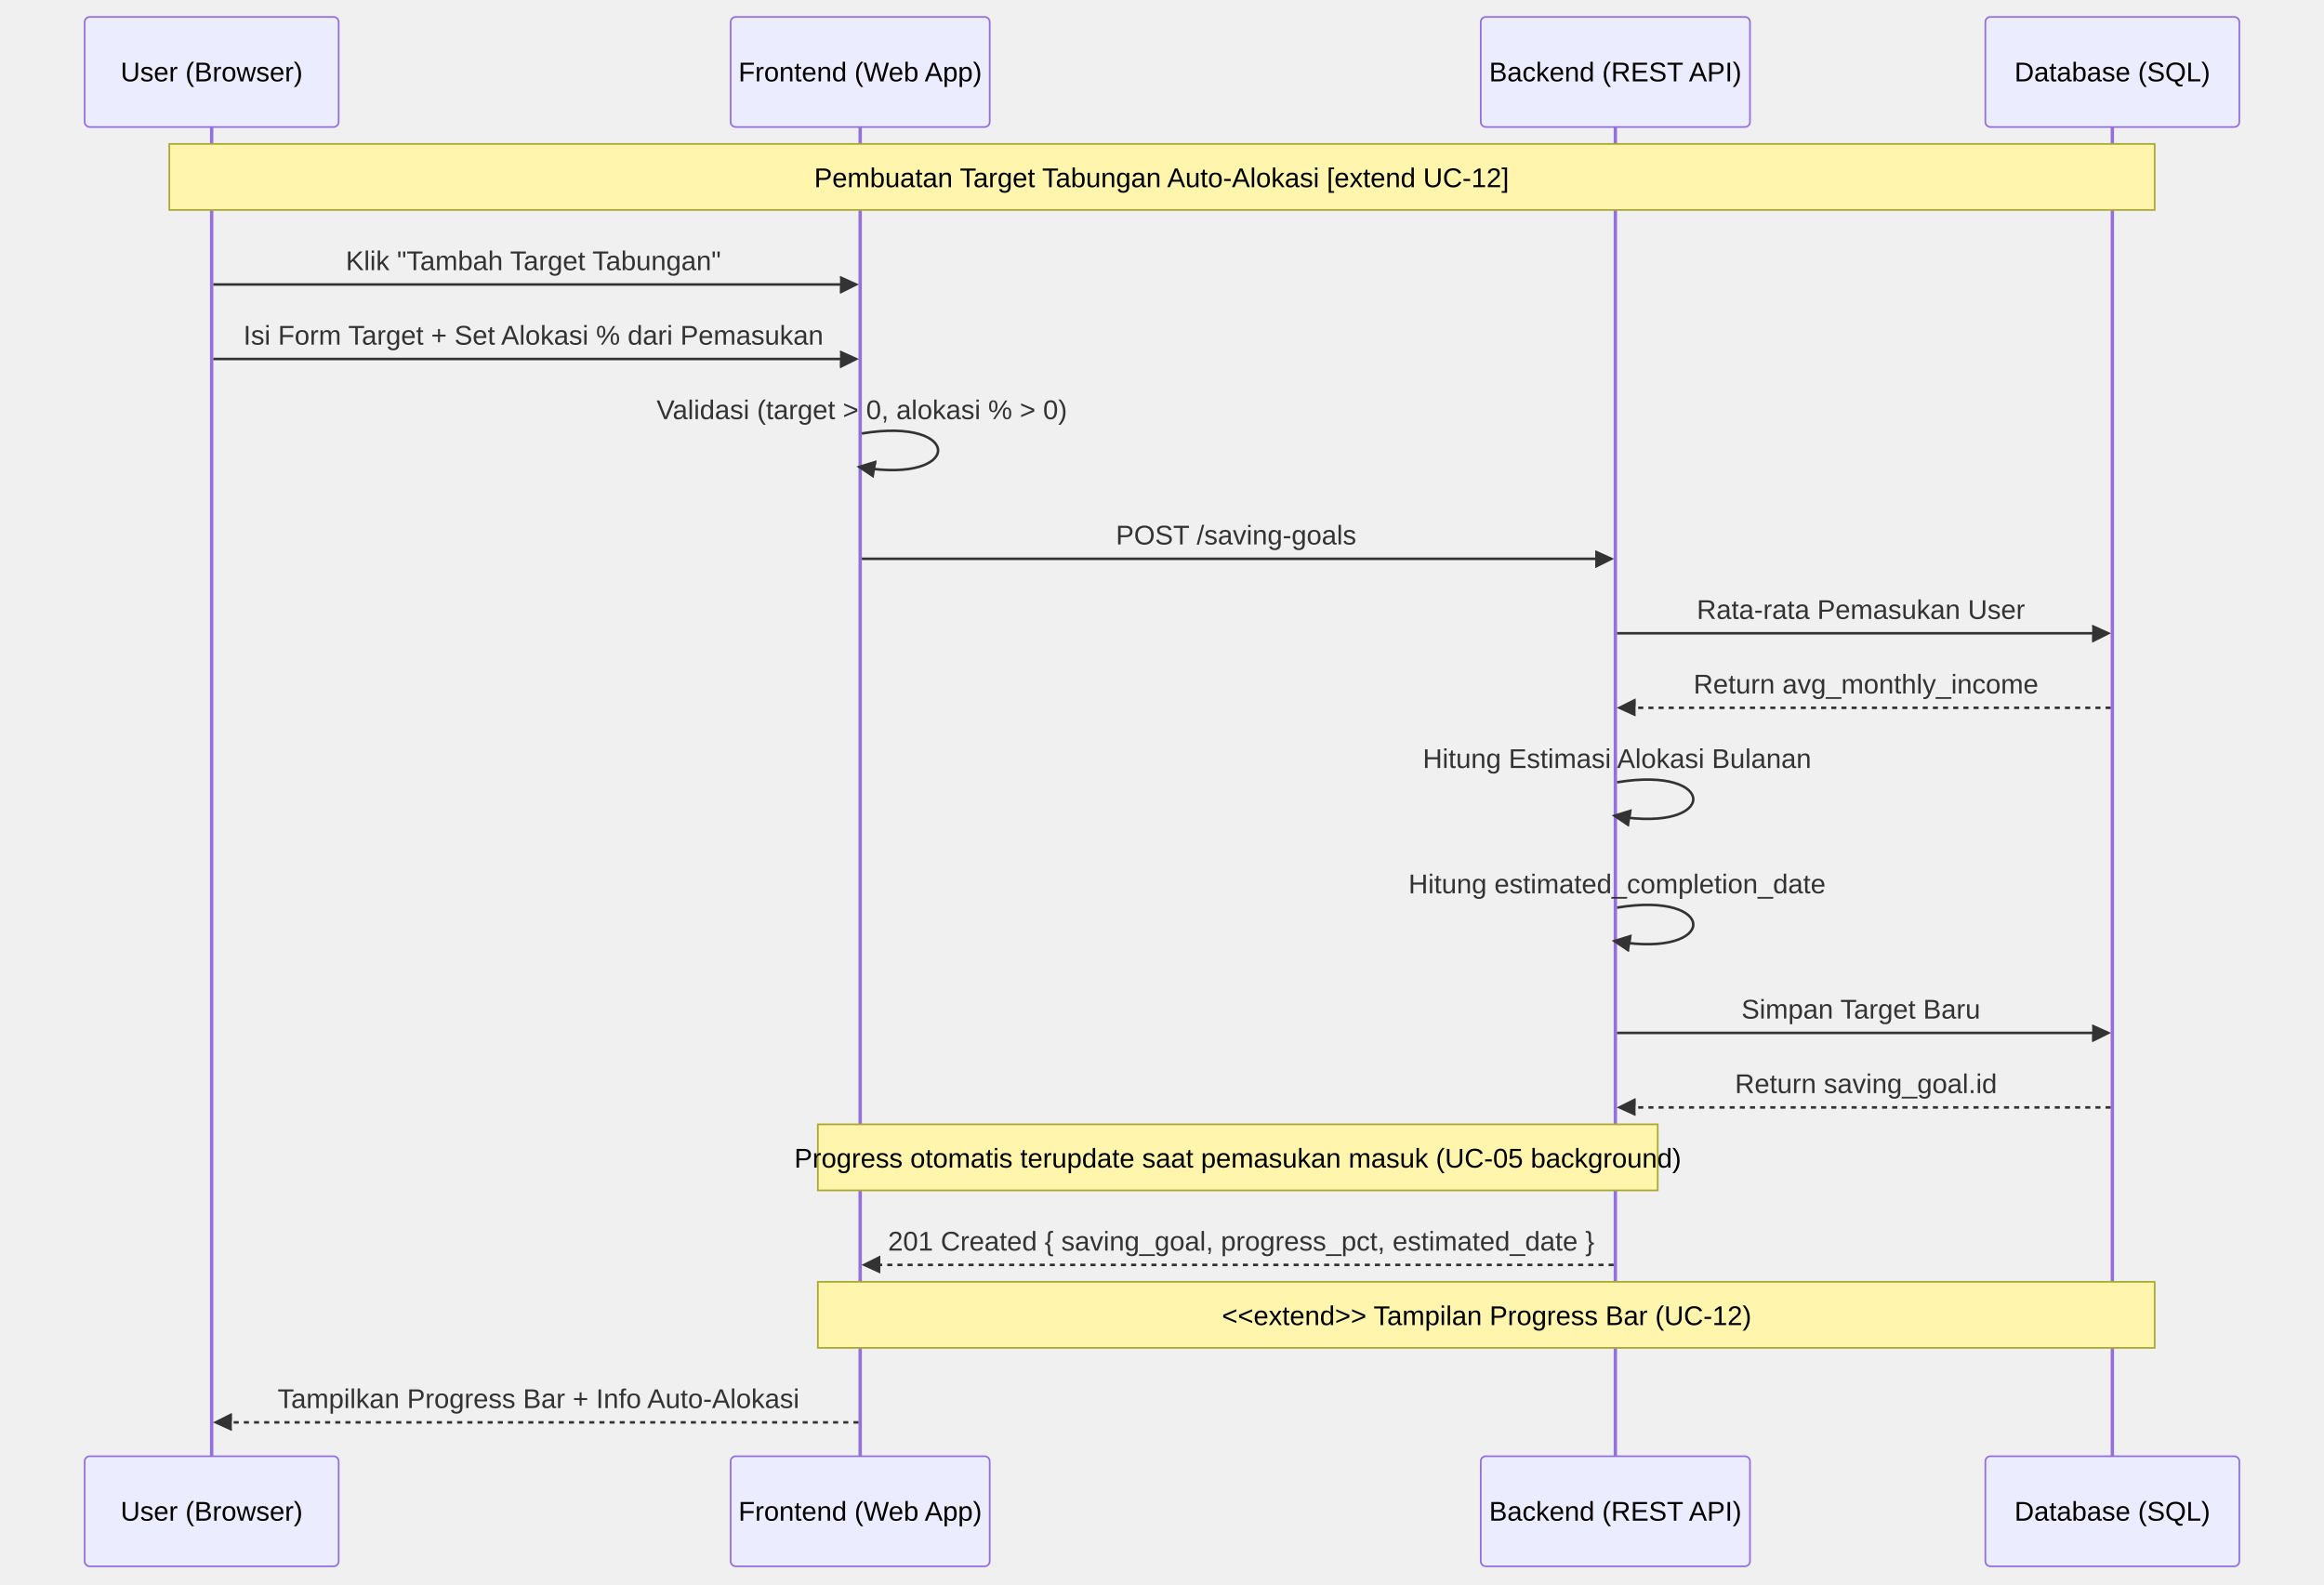
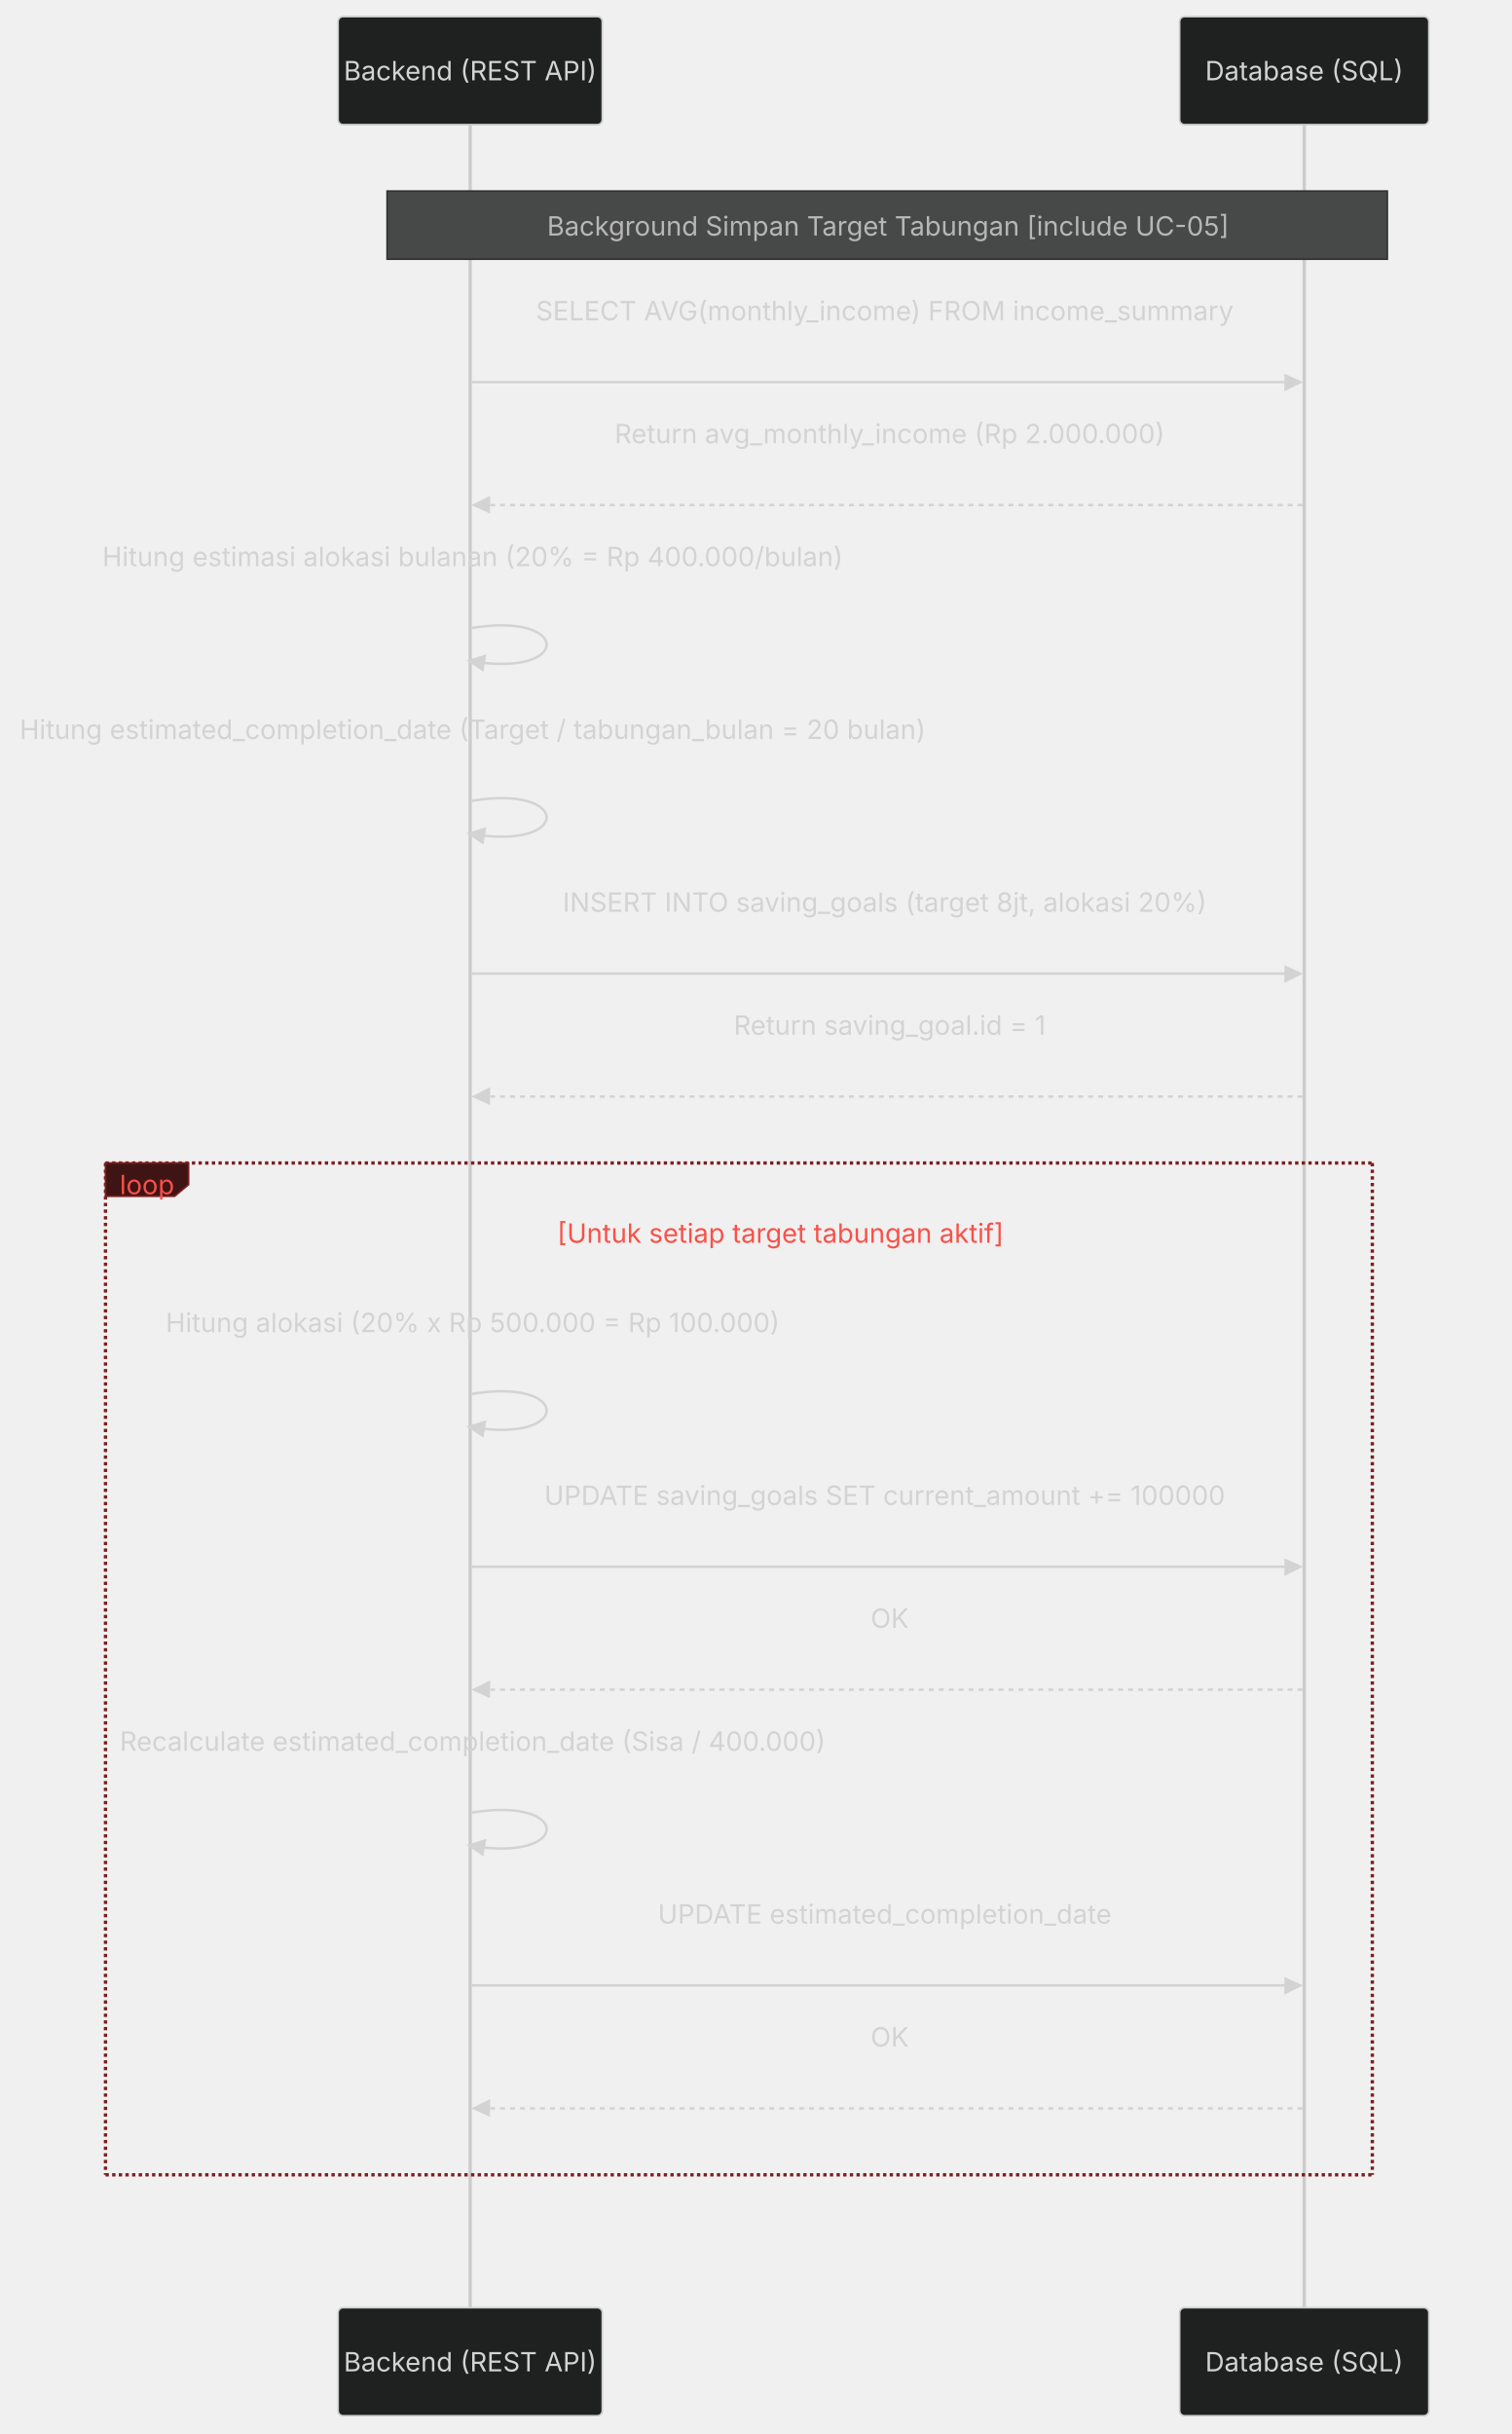
- <svg xmlns="http://www.w3.org/2000/svg" id="my-svg" width="100%" style="max-width: 1372.5px; background-color: transparent;" viewBox="-50 -10 1372.5 936" role="graphics-document document" aria-roledescription="sequence">
+ <svg xmlns="http://www.w3.org/2000/svg" id="my-svg" width="910" height="1465" viewBox="-203.5 -10 910 1465" role="graphics-document document" aria-roledescription="sequence" style="background-color: transparent;">
  <g>
-     <rect x="1122.5" y="850" fill="#eaeaea" stroke="#666" width="150" height="65" name="DB" rx="3" ry="3" class="actor actor-bottom" />
-     <text x="1197.5" y="882.5" dominant-baseline="central" alignment-baseline="central" class="actor actor-box" style="text-anchor: middle; font-size: 16px; font-weight: 400;">
-       <tspan x="1197.5" dy="0">Database (SQL)</tspan>
+     <rect x="506.5" y="1379" fill="#eaeaea" stroke="#666" width="150" height="65" name="DB" rx="3" ry="3" class="actor actor-bottom" />
+     <text x="581.5" y="1411.5" dominant-baseline="central" alignment-baseline="central" class="actor actor-box" style="text-anchor: middle; font-size: 16px; font-weight: 400;">
+       <tspan x="581.5" dy="0">Database (SQL)</tspan>
    </text>
  </g>
  <g>
-     <rect x="824.5" y="850" fill="#eaeaea" stroke="#666" width="159" height="65" name="Server" rx="3" ry="3" class="actor actor-bottom" />
-     <text x="904" y="882.5" dominant-baseline="central" alignment-baseline="central" class="actor actor-box" style="text-anchor: middle; font-size: 16px; font-weight: 400;">
-       <tspan x="904" dy="0">Backend (REST API)</tspan>
+     <rect x="0" y="1379" fill="#eaeaea" stroke="#666" width="159" height="65" name="Server" rx="3" ry="3" class="actor actor-bottom" />
+     <text x="79.5" y="1411.5" dominant-baseline="central" alignment-baseline="central" class="actor actor-box" style="text-anchor: middle; font-size: 16px; font-weight: 400;">
+       <tspan x="79.5" dy="0">Backend (REST API)</tspan>
    </text>
  </g>
  <g>
-     <rect x="381.5" y="850" fill="#eaeaea" stroke="#666" width="153" height="65" name="UI" rx="3" ry="3" class="actor actor-bottom" />
-     <text x="458" y="882.5" dominant-baseline="central" alignment-baseline="central" class="actor actor-box" style="text-anchor: middle; font-size: 16px; font-weight: 400;">
-       <tspan x="458" dy="0">Frontend (Web App)</tspan>
-     </text>
-   </g>
-   <g>
-     <rect x="0" y="850" fill="#eaeaea" stroke="#666" width="150" height="65" name="User" rx="3" ry="3" class="actor actor-bottom" />
-     <text x="75" y="882.5" dominant-baseline="central" alignment-baseline="central" class="actor actor-box" style="text-anchor: middle; font-size: 16px; font-weight: 400;">
-       <tspan x="75" dy="0">User (Browser)</tspan>
-     </text>
-   </g>
-   <g>
-     <line id="actor3" x1="1197.5" y1="65" x2="1197.5" y2="850" class="actor-line 200" stroke-width="0.5px" stroke="#999" name="DB" data-et="life-line" data-id="DB" />
-     <g id="root-3" data-et="participant" data-type="participant" data-id="DB">
-       <rect x="1122.5" y="0" fill="#eaeaea" stroke="#666" width="150" height="65" name="DB" rx="3" ry="3" class="actor actor-top" />
-       <text x="1197.5" y="32.5" dominant-baseline="central" alignment-baseline="central" class="actor actor-box" style="text-anchor: middle; font-size: 16px; font-weight: 400;">
-         <tspan x="1197.5" dy="0">Database (SQL)</tspan>
+     <line id="actor1" x1="581.5" y1="65" x2="581.5" y2="1379" class="actor-line 200" stroke-width="0.5px" stroke="#999" name="DB" data-et="life-line" data-id="DB" />
+     <g id="root-1" data-et="participant" data-type="participant" data-id="DB">
+       <rect x="506.5" y="0" fill="#eaeaea" stroke="#666" width="150" height="65" name="DB" rx="3" ry="3" class="actor actor-top" />
+       <text x="581.5" y="32.5" dominant-baseline="central" alignment-baseline="central" class="actor actor-box" style="text-anchor: middle; font-size: 16px; font-weight: 400;">
+         <tspan x="581.5" dy="0">Database (SQL)</tspan>
      </text>
    </g>
  </g>
  <g>
-     <line id="actor2" x1="904" y1="65" x2="904" y2="850" class="actor-line 200" stroke-width="0.5px" stroke="#999" name="Server" data-et="life-line" data-id="Server" />
-     <g id="root-2" data-et="participant" data-type="participant" data-id="Server">
-       <rect x="824.5" y="0" fill="#eaeaea" stroke="#666" width="159" height="65" name="Server" rx="3" ry="3" class="actor actor-top" />
-       <text x="904" y="32.5" dominant-baseline="central" alignment-baseline="central" class="actor actor-box" style="text-anchor: middle; font-size: 16px; font-weight: 400;">
-         <tspan x="904" dy="0">Backend (REST API)</tspan>
+     <line id="actor0" x1="79.5" y1="65" x2="79.5" y2="1379" class="actor-line 200" stroke-width="0.5px" stroke="#999" name="Server" data-et="life-line" data-id="Server" />
+     <g id="root-0" data-et="participant" data-type="participant" data-id="Server">
+       <rect x="0" y="0" fill="#eaeaea" stroke="#666" width="159" height="65" name="Server" rx="3" ry="3" class="actor actor-top" />
+       <text x="79.5" y="32.5" dominant-baseline="central" alignment-baseline="central" class="actor actor-box" style="text-anchor: middle; font-size: 16px; font-weight: 400;">
+         <tspan x="79.5" dy="0">Backend (REST API)</tspan>
      </text>
    </g>
  </g>
-   <g>
-     <line id="actor1" x1="458" y1="65" x2="458" y2="850" class="actor-line 200" stroke-width="0.5px" stroke="#999" name="UI" data-et="life-line" data-id="UI" />
-     <g id="root-1" data-et="participant" data-type="participant" data-id="UI">
-       <rect x="381.5" y="0" fill="#eaeaea" stroke="#666" width="153" height="65" name="UI" rx="3" ry="3" class="actor actor-top" />
-       <text x="458" y="32.5" dominant-baseline="central" alignment-baseline="central" class="actor actor-box" style="text-anchor: middle; font-size: 16px; font-weight: 400;">
-         <tspan x="458" dy="0">Frontend (Web App)</tspan>
-       </text>
-     </g>
-   </g>
-   <g>
-     <line id="actor0" x1="75" y1="65" x2="75" y2="850" class="actor-line 200" stroke-width="0.5px" stroke="#999" name="User" data-et="life-line" data-id="User" />
-     <g id="root-0" data-et="participant" data-type="participant" data-id="User">
-       <rect x="0" y="0" fill="#eaeaea" stroke="#666" width="150" height="65" name="User" rx="3" ry="3" class="actor actor-top" />
-       <text x="75" y="32.5" dominant-baseline="central" alignment-baseline="central" class="actor actor-box" style="text-anchor: middle; font-size: 16px; font-weight: 400;">
-         <tspan x="75" dy="0">User (Browser)</tspan>
-       </text>
-     </g>
-   </g>
-   <style>#my-svg{font-family:"trebuchet ms",verdana,arial,sans-serif;font-size:16px;fill:#333;}@keyframes edge-animation-frame{from{stroke-dashoffset:0;}}@keyframes dash{to{stroke-dashoffset:0;}}#my-svg .edge-animation-slow{stroke-dasharray:9,5!important;stroke-dashoffset:900;animation:dash 50s linear infinite;stroke-linecap:round;}#my-svg .edge-animation-fast{stroke-dasharray:9,5!important;stroke-dashoffset:900;animation:dash 20s linear infinite;stroke-linecap:round;}#my-svg .error-icon{fill:#552222;}#my-svg .error-text{fill:#552222;stroke:#552222;}#my-svg .edge-thickness-normal{stroke-width:1px;}#my-svg .edge-thickness-thick{stroke-width:3.5px;}#my-svg .edge-pattern-solid{stroke-dasharray:0;}#my-svg .edge-thickness-invisible{stroke-width:0;fill:none;}#my-svg .edge-pattern-dashed{stroke-dasharray:3;}#my-svg .edge-pattern-dotted{stroke-dasharray:2;}#my-svg .marker{fill:#333333;stroke:#333333;}#my-svg .marker.cross{stroke:#333333;}#my-svg svg{font-family:"trebuchet ms",verdana,arial,sans-serif;font-size:16px;}#my-svg p{margin:0;}#my-svg .actor{stroke:#9370DB;fill:#ECECFF;stroke-width:1;}#my-svg rect.actor.outer-path[data-look="neo"]{filter:drop-shadow(1px 2px 2px rgba(185, 185, 185, 1));}#my-svg rect.note[data-look="neo"]{stroke:#aaaa33;fill:#fff5ad;filter:drop-shadow(1px 2px 2px rgba(185, 185, 185, 1));}#my-svg text.actor&gt;tspan{fill:black;stroke:none;}#my-svg .actor-line{stroke:#9370DB;}#my-svg .innerArc{stroke-width:1.5;stroke-dasharray:none;}#my-svg .messageLine0{stroke-width:1.5;stroke-dasharray:none;stroke:#333;}#my-svg .messageLine1{stroke-width:1.5;stroke-dasharray:2,2;stroke:#333;}#my-svg [id$="-arrowhead"] path{fill:#333;stroke:#333;}#my-svg .sequenceNumber{fill:white;}#my-svg [id$="-sequencenumber"]{fill:#333;}#my-svg [id$="-crosshead"] path{fill:#333;stroke:#333;}#my-svg .messageText{fill:#333;stroke:none;}#my-svg .labelBox{stroke:#9370DB;fill:#ECECFF;filter:none;}#my-svg .labelText,#my-svg .labelText&gt;tspan{fill:black;stroke:none;}#my-svg .loopText,#my-svg .loopText&gt;tspan{fill:black;stroke:none;}#my-svg .loopLine{stroke-width:2px;stroke-dasharray:2,2;stroke:#9370DB;fill:#9370DB;}#my-svg .note{stroke:#aaaa33;fill:#fff5ad;}#my-svg .noteText,#my-svg .noteText&gt;tspan{fill:black;stroke:none;font-weight:normal;}#my-svg .activation0{fill:#f4f4f4;stroke:#666;}#my-svg .activation1{fill:#f4f4f4;stroke:#666;}#my-svg .activation2{fill:#f4f4f4;stroke:#666;}#my-svg .actorPopupMenu{position:absolute;}#my-svg .actorPopupMenuPanel{position:absolute;fill:#ECECFF;box-shadow:0px 8px 16px 0px rgba(0,0,0,0.2);filter:drop-shadow(3px 5px 2px rgb(0 0 0 / 0.4));}#my-svg .actor-man circle,#my-svg line{fill:#ECECFF;stroke-width:2px;}#my-svg g rect.rect{filter:drop-shadow(1px 2px 2px rgba(185, 185, 185, 1));stroke:#9370DB;}#my-svg .node .neo-node{stroke:#9370DB;}#my-svg [data-look="neo"].node rect,#my-svg [data-look="neo"].cluster rect,#my-svg [data-look="neo"].node polygon{stroke:#9370DB;filter:drop-shadow(1px 2px 2px rgba(185, 185, 185, 1));}#my-svg [data-look="neo"].node path{stroke:#9370DB;stroke-width:1px;}#my-svg [data-look="neo"].node .outer-path{filter:drop-shadow(1px 2px 2px rgba(185, 185, 185, 1));}#my-svg [data-look="neo"].node .neo-line path{stroke:#9370DB;filter:none;}#my-svg [data-look="neo"].node circle{stroke:#9370DB;filter:drop-shadow(1px 2px 2px rgba(185, 185, 185, 1));}#my-svg [data-look="neo"].node circle .state-start{fill:#000000;}#my-svg [data-look="neo"].icon-shape .icon{fill:#9370DB;filter:drop-shadow(1px 2px 2px rgba(185, 185, 185, 1));}#my-svg [data-look="neo"].icon-shape .icon-neo path{stroke:#9370DB;filter:drop-shadow(1px 2px 2px rgba(185, 185, 185, 1));}#my-svg :root{--mermaid-font-family:"trebuchet ms",verdana,arial,sans-serif;}</style>
+   <style>#my-svg{font-family:-apple-system,BlinkMacSystemFont,'Segoe UI',sans-serif;font-size:14px;fill:#ccc;}@keyframes edge-animation-frame{from{stroke-dashoffset:0;}}@keyframes dash{to{stroke-dashoffset:0;}}#my-svg .edge-animation-slow{stroke-dasharray:9,5!important;stroke-dashoffset:900;animation:dash 50s linear infinite;stroke-linecap:round;}#my-svg .edge-animation-fast{stroke-dasharray:9,5!important;stroke-dashoffset:900;animation:dash 20s linear infinite;stroke-linecap:round;}#my-svg .error-icon{fill:#a44141;}#my-svg .error-text{fill:#ddd;stroke:#ddd;}#my-svg .edge-thickness-normal{stroke-width:1px;}#my-svg .edge-thickness-thick{stroke-width:3.5px;}#my-svg .edge-pattern-solid{stroke-dasharray:0;}#my-svg .edge-thickness-invisible{stroke-width:0;fill:none;}#my-svg .edge-pattern-dashed{stroke-dasharray:3;}#my-svg .edge-pattern-dotted{stroke-dasharray:2;}#my-svg .marker{fill:lightgrey;stroke:lightgrey;}#my-svg .marker.cross{stroke:lightgrey;}#my-svg svg{font-family:-apple-system,BlinkMacSystemFont,'Segoe UI',sans-serif;font-size:14px;}#my-svg p{margin:0;}#my-svg .actor{stroke:#ccc;fill:#1f2020;stroke-width:1;}#my-svg rect.actor.outer-path[data-look="neo"]{filter:drop-shadow( 1px 2px 2px rgba(185,185,185,1));}#my-svg rect.note[data-look="neo"]{stroke:hsl(180, 0%, 18.353%);fill:hsl(180, 1.587%, 28.353%);filter:drop-shadow( 1px 2px 2px rgba(185,185,185,1));}#my-svg text.actor&gt;tspan{fill:lightgrey;stroke:none;}#my-svg .actor-line{stroke:#ccc;}#my-svg .innerArc{stroke-width:1.5;stroke-dasharray:none;}#my-svg .messageLine0{stroke-width:1.5;stroke-dasharray:none;stroke:lightgrey;}#my-svg .messageLine1{stroke-width:1.5;stroke-dasharray:2,2;stroke:lightgrey;}#my-svg [id$="-arrowhead"] path{fill:lightgrey;stroke:lightgrey;}#my-svg .sequenceNumber{fill:black;}#my-svg [id$="-sequencenumber"]{fill:lightgrey;}#my-svg [id$="-crosshead"] path{fill:lightgrey;stroke:lightgrey;}#my-svg .messageText{fill:lightgrey;stroke:none;}#my-svg .labelBox{stroke:#7c1e1e;fill:#3f1414;filter:none;}#my-svg .labelText,#my-svg .labelText&gt;tspan{fill:#f85149;stroke:none;}#my-svg .loopText,#my-svg .loopText&gt;tspan{fill:#f85149;stroke:none;}#my-svg .loopLine{stroke-width:2px;stroke-dasharray:2,2;stroke:#7c1e1e;fill:#7c1e1e;}#my-svg .note{stroke:hsl(180, 0%, 18.353%);fill:hsl(180, 1.587%, 28.353%);}#my-svg .noteText,#my-svg .noteText&gt;tspan{fill:rgb(183.848, 181.552, 181.552);stroke:none;font-weight:normal;}#my-svg .activation0{fill:hsl(180, 1.587%, 28.353%);stroke:#ccc;}#my-svg .activation1{fill:hsl(180, 1.587%, 28.353%);stroke:#ccc;}#my-svg .activation2{fill:hsl(180, 1.587%, 28.353%);stroke:#ccc;}#my-svg .actorPopupMenu{position:absolute;}#my-svg .actorPopupMenuPanel{position:absolute;fill:#1f2020;box-shadow:0px 8px 16px 0px rgba(0,0,0,0.2);filter:drop-shadow(3px 5px 2px rgb(0 0 0 / 0.4));}#my-svg .actor-man circle,#my-svg line{fill:#1f2020;stroke-width:2px;}#my-svg g rect.rect{filter:drop-shadow( 1px 2px 2px rgba(185,185,185,1));stroke:#ccc;}#my-svg .node .neo-node{stroke:#ccc;}#my-svg [data-look="neo"].node rect,#my-svg [data-look="neo"].cluster rect,#my-svg [data-look="neo"].node polygon{stroke:url(#my-svg-gradient);filter:drop-shadow( 1px 2px 2px rgba(185,185,185,1));}#my-svg [data-look="neo"].node path{stroke:url(#my-svg-gradient);stroke-width:1px;}#my-svg [data-look="neo"].node .outer-path{filter:drop-shadow( 1px 2px 2px rgba(185,185,185,1));}#my-svg [data-look="neo"].node .neo-line path{stroke:#ccc;filter:none;}#my-svg [data-look="neo"].node circle{stroke:url(#my-svg-gradient);filter:drop-shadow( 1px 2px 2px rgba(185,185,185,1));}#my-svg [data-look="neo"].node circle .state-start{fill:#000000;}#my-svg [data-look="neo"].icon-shape .icon{fill:url(#my-svg-gradient);filter:drop-shadow( 1px 2px 2px rgba(185,185,185,1));}#my-svg [data-look="neo"].icon-shape .icon-neo path{stroke:url(#my-svg-gradient);filter:drop-shadow( 1px 2px 2px rgba(185,185,185,1));}#my-svg :root{--mermaid-font-family:"trebuchet ms",verdana,arial,sans-serif;}</style>
  <g />
  <defs>
    <symbol id="my-svg-computer" width="24" height="24">
      <path transform="scale(.5)" d="M2 2v13h20v-13h-20zm18 11h-16v-9h16v9zm-10.228 6l.466-1h3.524l.467 1h-4.457zm14.228 3h-24l2-6h2.104l-1.33 4h18.45l-1.297-4h2.073l2 6zm-5-10h-14v-7h14v7z" />
    </symbol>
  </defs>
  <defs>
    <symbol id="my-svg-database" fill-rule="evenodd" clip-rule="evenodd">
      <path transform="scale(.5)" d="M12.258.001l.256.004.255.005.253.008.251.01.249.012.247.015.246.016.242.019.241.02.239.023.236.024.233.027.231.028.229.031.225.032.223.034.22.036.217.038.214.04.211.041.208.043.205.045.201.046.198.048.194.05.191.051.187.053.183.054.18.056.175.057.172.059.168.06.163.061.16.063.155.064.15.066.074.033.073.033.071.034.07.034.069.035.068.035.067.035.066.035.064.036.064.036.062.036.06.036.06.037.058.037.058.037.055.038.055.038.053.038.052.038.051.039.05.039.048.039.047.039.045.04.044.04.043.04.041.04.04.041.039.041.037.041.036.041.034.041.033.042.032.042.03.042.029.042.027.042.026.043.024.043.023.043.021.043.02.043.018.044.017.043.015.044.013.044.012.044.011.045.009.044.007.045.006.045.004.045.002.045.001.045v17l-.001.045-.002.045-.004.045-.006.045-.007.045-.009.044-.011.045-.012.044-.013.044-.015.044-.017.043-.018.044-.02.043-.021.043-.023.043-.024.043-.026.043-.027.042-.029.042-.03.042-.032.042-.033.042-.034.041-.036.041-.037.041-.039.041-.04.041-.041.04-.043.04-.044.04-.045.04-.047.039-.048.039-.05.039-.051.039-.052.038-.053.038-.055.038-.055.038-.058.037-.058.037-.06.037-.06.036-.062.036-.064.036-.064.036-.066.035-.067.035-.068.035-.069.035-.07.034-.071.034-.073.033-.074.033-.15.066-.155.064-.16.063-.163.061-.168.06-.172.059-.175.057-.18.056-.183.054-.187.053-.191.051-.194.05-.198.048-.201.046-.205.045-.208.043-.211.041-.214.04-.217.038-.22.036-.223.034-.225.032-.229.031-.231.028-.233.027-.236.024-.239.023-.241.02-.242.019-.246.016-.247.015-.249.012-.251.01-.253.008-.255.005-.256.004-.258.001-.258-.001-.256-.004-.255-.005-.253-.008-.251-.01-.249-.012-.247-.015-.245-.016-.243-.019-.241-.02-.238-.023-.236-.024-.234-.027-.231-.028-.228-.031-.226-.032-.223-.034-.22-.036-.217-.038-.214-.04-.211-.041-.208-.043-.204-.045-.201-.046-.198-.048-.195-.05-.19-.051-.187-.053-.184-.054-.179-.056-.176-.057-.172-.059-.167-.06-.164-.061-.159-.063-.155-.064-.151-.066-.074-.033-.072-.033-.072-.034-.07-.034-.069-.035-.068-.035-.067-.035-.066-.035-.064-.036-.063-.036-.062-.036-.061-.036-.06-.037-.058-.037-.057-.037-.056-.038-.055-.038-.053-.038-.052-.038-.051-.039-.049-.039-.049-.039-.046-.039-.046-.04-.044-.04-.043-.04-.041-.04-.04-.041-.039-.041-.037-.041-.036-.041-.034-.041-.033-.042-.032-.042-.03-.042-.029-.042-.027-.042-.026-.043-.024-.043-.023-.043-.021-.043-.02-.043-.018-.044-.017-.043-.015-.044-.013-.044-.012-.044-.011-.045-.009-.044-.007-.045-.006-.045-.004-.045-.002-.045-.001-.045v-17l.001-.045.002-.045.004-.045.006-.045.007-.045.009-.044.011-.045.012-.044.013-.044.015-.044.017-.043.018-.044.02-.043.021-.043.023-.043.024-.043.026-.043.027-.042.029-.042.03-.042.032-.042.033-.042.034-.041.036-.041.037-.041.039-.041.04-.041.041-.04.043-.04.044-.04.046-.04.046-.039.049-.039.049-.039.051-.039.052-.038.053-.038.055-.038.056-.038.057-.037.058-.037.06-.037.061-.036.062-.036.063-.036.064-.036.066-.035.067-.035.068-.035.069-.035.07-.034.072-.034.072-.033.074-.033.151-.066.155-.064.159-.063.164-.061.167-.06.172-.059.176-.057.179-.056.184-.054.187-.053.19-.051.195-.05.198-.048.201-.046.204-.045.208-.043.211-.041.214-.04.217-.038.22-.036.223-.034.226-.032.228-.031.231-.028.234-.027.236-.024.238-.023.241-.02.243-.019.245-.016.247-.015.249-.012.251-.01.253-.008.255-.005.256-.004.258-.001.258.001zm-9.258 20.499v.01l.001.021.003.021.004.022.005.021.006.022.007.022.009.023.01.022.011.023.012.023.013.023.015.023.016.024.017.023.018.024.019.024.021.024.022.025.023.024.024.025.052.049.056.05.061.051.066.051.07.051.075.051.079.052.084.052.088.052.092.052.097.052.102.051.105.052.11.052.114.051.119.051.123.051.127.05.131.05.135.05.139.048.144.049.147.047.152.047.155.047.16.045.163.045.167.043.171.043.176.041.178.041.183.039.187.039.19.037.194.035.197.035.202.033.204.031.209.03.212.029.216.027.219.025.222.024.226.021.23.02.233.018.236.016.24.015.243.012.246.01.249.008.253.005.256.004.259.001.26-.001.257-.004.254-.005.25-.008.247-.011.244-.012.241-.014.237-.016.233-.018.231-.021.226-.021.224-.024.22-.026.216-.027.212-.028.21-.031.205-.031.202-.034.198-.034.194-.036.191-.037.187-.039.183-.04.179-.04.175-.042.172-.043.168-.044.163-.045.16-.046.155-.046.152-.047.148-.048.143-.049.139-.049.136-.05.131-.05.126-.05.123-.051.118-.052.114-.051.11-.052.106-.052.101-.052.096-.052.092-.052.088-.053.083-.051.079-.052.074-.052.07-.051.065-.051.06-.051.056-.05.051-.05.023-.024.023-.025.021-.024.02-.024.019-.024.018-.024.017-.024.015-.023.014-.024.013-.023.012-.023.01-.023.01-.022.008-.022.006-.022.006-.022.004-.022.004-.021.001-.021.001-.021v-4.127l-.077.055-.08.053-.083.054-.085.053-.087.052-.09.052-.093.051-.095.05-.097.05-.1.049-.102.049-.105.048-.106.047-.109.047-.111.046-.114.045-.115.045-.118.044-.12.043-.122.042-.124.042-.126.041-.128.04-.13.04-.132.038-.134.038-.135.037-.138.037-.139.035-.142.035-.143.034-.144.033-.147.032-.148.031-.15.03-.151.03-.153.029-.154.027-.156.027-.158.026-.159.025-.161.024-.162.023-.163.022-.165.021-.166.02-.167.019-.169.018-.169.017-.171.016-.173.015-.173.014-.175.013-.175.012-.177.011-.178.01-.179.008-.179.008-.181.006-.182.005-.182.004-.184.003-.184.002h-.37l-.184-.002-.184-.003-.182-.004-.182-.005-.181-.006-.179-.008-.179-.008-.178-.01-.176-.011-.176-.012-.175-.013-.173-.014-.172-.015-.171-.016-.17-.017-.169-.018-.167-.019-.166-.02-.165-.021-.163-.022-.162-.023-.161-.024-.159-.025-.157-.026-.156-.027-.155-.027-.153-.029-.151-.03-.15-.03-.148-.031-.146-.032-.145-.033-.143-.034-.141-.035-.14-.035-.137-.037-.136-.037-.134-.038-.132-.038-.13-.04-.128-.04-.126-.041-.124-.042-.122-.042-.12-.044-.117-.043-.116-.045-.113-.045-.112-.046-.109-.047-.106-.047-.105-.048-.102-.049-.1-.049-.097-.05-.095-.05-.093-.052-.09-.051-.087-.052-.085-.053-.083-.054-.08-.054-.077-.054v4.127zm0-5.654v.011l.001.021.003.021.004.021.005.022.006.022.007.022.009.022.01.022.011.023.012.023.013.023.015.024.016.023.017.024.018.024.019.024.021.024.022.024.023.025.024.024.052.05.056.05.061.05.066.051.07.051.075.052.079.051.084.052.088.052.092.052.097.052.102.052.105.052.11.051.114.051.119.052.123.05.127.051.131.05.135.049.139.049.144.048.147.048.152.047.155.046.16.045.163.045.167.044.171.042.176.042.178.04.183.04.187.038.19.037.194.036.197.034.202.033.204.032.209.03.212.028.216.027.219.025.222.024.226.022.23.02.233.018.236.016.24.014.243.012.246.01.249.008.253.006.256.003.259.001.26-.001.257-.003.254-.006.25-.008.247-.01.244-.012.241-.015.237-.016.233-.018.231-.02.226-.022.224-.024.22-.025.216-.027.212-.029.21-.03.205-.032.202-.033.198-.035.194-.036.191-.037.187-.039.183-.039.179-.041.175-.042.172-.043.168-.044.163-.045.16-.045.155-.047.152-.047.148-.048.143-.048.139-.05.136-.049.131-.05.126-.051.123-.051.118-.051.114-.052.11-.052.106-.052.101-.052.096-.052.092-.052.088-.052.083-.052.079-.052.074-.051.07-.052.065-.051.06-.05.056-.051.051-.049.023-.025.023-.024.021-.025.02-.024.019-.024.018-.024.017-.024.015-.023.014-.023.013-.024.012-.022.01-.023.01-.023.008-.022.006-.022.006-.022.004-.021.004-.022.001-.021.001-.021v-4.139l-.077.054-.08.054-.083.054-.085.052-.087.053-.09.051-.093.051-.095.051-.097.05-.1.049-.102.049-.105.048-.106.047-.109.047-.111.046-.114.045-.115.044-.118.044-.12.044-.122.042-.124.042-.126.041-.128.04-.13.039-.132.039-.134.038-.135.037-.138.036-.139.036-.142.035-.143.033-.144.033-.147.033-.148.031-.15.03-.151.03-.153.028-.154.028-.156.027-.158.026-.159.025-.161.024-.162.023-.163.022-.165.021-.166.02-.167.019-.169.018-.169.017-.171.016-.173.015-.173.014-.175.013-.175.012-.177.011-.178.009-.179.009-.179.007-.181.007-.182.005-.182.004-.184.003-.184.002h-.37l-.184-.002-.184-.003-.182-.004-.182-.005-.181-.007-.179-.007-.179-.009-.178-.009-.176-.011-.176-.012-.175-.013-.173-.014-.172-.015-.171-.016-.17-.017-.169-.018-.167-.019-.166-.02-.165-.021-.163-.022-.162-.023-.161-.024-.159-.025-.157-.026-.156-.027-.155-.028-.153-.028-.151-.03-.15-.03-.148-.031-.146-.033-.145-.033-.143-.033-.141-.035-.14-.036-.137-.036-.136-.037-.134-.038-.132-.039-.13-.039-.128-.04-.126-.041-.124-.042-.122-.043-.12-.043-.117-.044-.116-.044-.113-.046-.112-.046-.109-.046-.106-.047-.105-.048-.102-.049-.1-.049-.097-.05-.095-.051-.093-.051-.09-.051-.087-.053-.085-.052-.083-.054-.08-.054-.077-.054v4.139zm0-5.666v.011l.001.02.003.022.004.021.005.022.006.021.007.022.009.023.01.022.011.023.012.023.013.023.015.023.016.024.017.024.018.023.019.024.021.025.022.024.023.024.024.025.052.05.056.05.061.05.066.051.07.051.075.052.079.051.084.052.088.052.092.052.097.052.102.052.105.051.11.052.114.051.119.051.123.051.127.05.131.05.135.05.139.049.144.048.147.048.152.047.155.046.16.045.163.045.167.043.171.043.176.042.178.04.183.04.187.038.19.037.194.036.197.034.202.033.204.032.209.03.212.028.216.027.219.025.222.024.226.021.23.02.233.018.236.017.24.014.243.012.246.01.249.008.253.006.256.003.259.001.26-.001.257-.003.254-.006.25-.008.247-.01.244-.013.241-.014.237-.016.233-.018.231-.02.226-.022.224-.024.22-.025.216-.027.212-.029.21-.03.205-.032.202-.033.198-.035.194-.036.191-.037.187-.039.183-.039.179-.041.175-.042.172-.043.168-.044.163-.045.16-.045.155-.047.152-.047.148-.048.143-.049.139-.049.136-.049.131-.051.126-.05.123-.051.118-.052.114-.051.11-.052.106-.052.101-.052.096-.052.092-.052.088-.052.083-.052.079-.052.074-.052.07-.051.065-.051.06-.051.056-.05.051-.049.023-.025.023-.025.021-.024.02-.024.019-.024.018-.024.017-.024.015-.023.014-.024.013-.023.012-.023.01-.022.01-.023.008-.022.006-.022.006-.022.004-.022.004-.021.001-.021.001-.021v-4.153l-.077.054-.08.054-.083.053-.085.053-.087.053-.09.051-.093.051-.095.051-.097.05-.1.049-.102.048-.105.048-.106.048-.109.046-.111.046-.114.046-.115.044-.118.044-.12.043-.122.043-.124.042-.126.041-.128.04-.13.039-.132.039-.134.038-.135.037-.138.036-.139.036-.142.034-.143.034-.144.033-.147.032-.148.032-.15.03-.151.03-.153.028-.154.028-.156.027-.158.026-.159.024-.161.024-.162.023-.163.023-.165.021-.166.02-.167.019-.169.018-.169.017-.171.016-.173.015-.173.014-.175.013-.175.012-.177.01-.178.01-.179.009-.179.007-.181.006-.182.006-.182.004-.184.003-.184.001-.185.001-.185-.001-.184-.001-.184-.003-.182-.004-.182-.006-.181-.006-.179-.007-.179-.009-.178-.01-.176-.01-.176-.012-.175-.013-.173-.014-.172-.015-.171-.016-.17-.017-.169-.018-.167-.019-.166-.02-.165-.021-.163-.023-.162-.023-.161-.024-.159-.024-.157-.026-.156-.027-.155-.028-.153-.028-.151-.03-.15-.03-.148-.032-.146-.032-.145-.033-.143-.034-.141-.034-.14-.036-.137-.036-.136-.037-.134-.038-.132-.039-.13-.039-.128-.041-.126-.041-.124-.041-.122-.043-.12-.043-.117-.044-.116-.044-.113-.046-.112-.046-.109-.046-.106-.048-.105-.048-.102-.048-.1-.05-.097-.049-.095-.051-.093-.051-.09-.052-.087-.052-.085-.053-.083-.053-.08-.054-.077-.054v4.153zm8.74-8.179l-.257.004-.254.005-.25.008-.247.011-.244.012-.241.014-.237.016-.233.018-.231.021-.226.022-.224.023-.22.026-.216.027-.212.028-.21.031-.205.032-.202.033-.198.034-.194.036-.191.038-.187.038-.183.04-.179.041-.175.042-.172.043-.168.043-.163.045-.16.046-.155.046-.152.048-.148.048-.143.048-.139.049-.136.05-.131.05-.126.051-.123.051-.118.051-.114.052-.11.052-.106.052-.101.052-.096.052-.092.052-.088.052-.083.052-.079.052-.074.051-.07.052-.065.051-.06.05-.056.05-.051.05-.023.025-.023.024-.021.024-.02.025-.019.024-.018.024-.017.023-.015.024-.014.023-.013.023-.012.023-.01.023-.01.022-.008.022-.006.023-.006.021-.004.022-.004.021-.001.021-.001.021.001.021.001.021.004.021.004.022.006.021.006.023.008.022.01.022.01.023.012.023.013.023.014.023.015.024.017.023.018.024.019.024.02.025.021.024.023.024.023.025.051.05.056.05.06.05.065.051.07.052.074.051.079.052.083.052.088.052.092.052.096.052.101.052.106.052.11.052.114.052.118.051.123.051.126.051.131.05.136.05.139.049.143.048.148.048.152.048.155.046.16.046.163.045.168.043.172.043.175.042.179.041.183.04.187.038.191.038.194.036.198.034.202.033.205.032.21.031.212.028.216.027.22.026.224.023.226.022.231.021.233.018.237.016.241.014.244.012.247.011.25.008.254.005.257.004.26.001.26-.001.257-.004.254-.005.25-.008.247-.011.244-.012.241-.014.237-.016.233-.018.231-.021.226-.022.224-.023.22-.026.216-.027.212-.028.21-.031.205-.032.202-.033.198-.034.194-.036.191-.038.187-.038.183-.04.179-.041.175-.042.172-.043.168-.043.163-.045.16-.046.155-.046.152-.048.148-.048.143-.048.139-.049.136-.05.131-.05.126-.051.123-.051.118-.051.114-.052.11-.052.106-.052.101-.052.096-.052.092-.052.088-.052.083-.052.079-.052.074-.051.07-.052.065-.051.06-.05.056-.05.051-.05.023-.025.023-.024.021-.024.02-.025.019-.024.018-.024.017-.023.015-.024.014-.023.013-.023.012-.023.01-.023.01-.022.008-.022.006-.023.006-.021.004-.022.004-.021.001-.021.001-.021-.001-.021-.001-.021-.004-.021-.004-.022-.006-.021-.006-.023-.008-.022-.01-.022-.01-.023-.012-.023-.013-.023-.014-.023-.015-.024-.017-.023-.018-.024-.019-.024-.02-.025-.021-.024-.023-.024-.023-.025-.051-.05-.056-.05-.06-.05-.065-.051-.07-.052-.074-.051-.079-.052-.083-.052-.088-.052-.092-.052-.096-.052-.101-.052-.106-.052-.11-.052-.114-.052-.118-.051-.123-.051-.126-.051-.131-.05-.136-.05-.139-.049-.143-.048-.148-.048-.152-.048-.155-.046-.16-.046-.163-.045-.168-.043-.172-.043-.175-.042-.179-.041-.183-.04-.187-.038-.191-.038-.194-.036-.198-.034-.202-.033-.205-.032-.21-.031-.212-.028-.216-.027-.22-.026-.224-.023-.226-.022-.231-.021-.233-.018-.237-.016-.241-.014-.244-.012-.247-.011-.25-.008-.254-.005-.257-.004-.26-.001-.26.001z" />
    </symbol>
  </defs>
  <defs>
    <symbol id="my-svg-clock" width="24" height="24">
      <path transform="scale(.5)" d="M12 2c5.514 0 10 4.486 10 10s-4.486 10-10 10-10-4.486-10-10 4.486-10 10-10zm0-2c-6.627 0-12 5.373-12 12s5.373 12 12 12 12-5.373 12-12-5.373-12-12-12zm5.848 12.459c.202.038.202.333.001.372-1.907.361-6.045 1.111-6.547 1.111-.719 0-1.301-.582-1.301-1.301 0-.512.77-5.447 1.125-7.445.034-.192.312-.181.343.014l.985 6.238 5.394 1.011z" />
    </symbol>
  </defs>
  <defs>
    <marker id="my-svg-arrowhead" refX="7.9" refY="5" markerUnits="userSpaceOnUse" markerWidth="12" markerHeight="12" orient="auto-start-reverse">
      <path d="M -1 0 L 10 5 L 0 10 z" />
    </marker>
  </defs>
  <defs>
    <marker id="my-svg-crosshead" markerWidth="15" markerHeight="8" orient="auto" refX="4" refY="4.5">
      <path fill="none" stroke="#000000" stroke-width="1pt" d="M 1,2 L 6,7 M 6,2 L 1,7" style="stroke-dasharray: 0, 0;" />
    </marker>
  </defs>
  <defs>
    <marker id="my-svg-filled-head" refX="15.5" refY="7" markerWidth="20" markerHeight="28" orient="auto">
      <path d="M 18,7 L9,13 L14,7 L9,1 Z" />
    </marker>
  </defs>
  <defs>
    <marker id="my-svg-sequencenumber" refX="15" refY="15" markerWidth="60" markerHeight="40" orient="auto">
      <circle cx="15" cy="15" r="6" />
    </marker>
  </defs>
  <defs>
    <marker id="my-svg-solidTopArrowHead" refX="7.9" refY="7.25" markerUnits="userSpaceOnUse" markerWidth="12" markerHeight="12" orient="auto-start-reverse">
      <path d="M 0 0 L 10 8 L 0 8 z" />
    </marker>
  </defs>
  <defs>
    <marker id="my-svg-solidBottomArrowHead" refX="7.9" refY="0.75" markerUnits="userSpaceOnUse" markerWidth="12" markerHeight="12" orient="auto-start-reverse">
      <path d="M 0 0 L 10 0 L 0 8 z" />
    </marker>
  </defs>
  <defs>
    <marker id="my-svg-stickTopArrowHead" refX="7.5" refY="7" markerUnits="userSpaceOnUse" markerWidth="12" markerHeight="12" orient="auto-start-reverse">
      <path d="M 0 0 L 7 7" stroke="black" stroke-width="1.5" fill="none" />
    </marker>
  </defs>
  <defs>
    <marker id="my-svg-stickBottomArrowHead" refX="7.5" refY="0" markerUnits="userSpaceOnUse" markerWidth="12" markerHeight="12" orient="auto-start-reverse">
      <path d="M 0 7 L 7 0" stroke="black" stroke-width="1.5" fill="none" />
    </marker>
  </defs>
  <g data-et="note" data-id="i0">
-     <rect x="50" y="75" fill="#EDF2AE" stroke="#666" width="1172.5" height="39" class="note" />
-     <text x="636" y="80" text-anchor="middle" dominant-baseline="middle" alignment-baseline="middle" class="noteText" dy="1em" style="font-size: 16px; font-weight: 400;">
-       <tspan x="636">Pembuatan Target Tabungan Auto-Alokasi [extend UC-12]</tspan>
+     <rect x="29.5" y="105" fill="#EDF2AE" stroke="#666" width="602" height="41" class="note" />
+     <text x="331" y="110" text-anchor="middle" dominant-baseline="middle" alignment-baseline="middle" class="noteText" dy="1em" style="font-size: 16px; font-weight: 400;">
+       <tspan x="331">Background Simpan Target Tabungan [include UC-05]</tspan>
    </text>
  </g>
-   <g data-et="note" data-id="i11">
-     <rect x="433" y="654" fill="#EDF2AE" stroke="#666" width="496" height="39" class="note" />
-     <text x="681" y="659" text-anchor="middle" dominant-baseline="middle" alignment-baseline="middle" class="noteText" dy="1em" style="font-size: 16px; font-weight: 400;">
-       <tspan x="681">Progress otomatis terupdate saat pemasukan masuk (UC-05 background)</tspan>
+   <g data-et="control-structure" data-id="i14">
+     <line x1="-140" y1="690" x2="622.5" y2="690" class="loopLine" />
+     <line x1="622.5" y1="690" x2="622.5" y2="1299" class="loopLine" />
+     <line x1="-140" y1="1299" x2="622.5" y2="1299" class="loopLine" />
+     <line x1="-140" y1="690" x2="-140" y2="1299" class="loopLine" />
+     <polygon points="-140,690 -90,690 -90,703 -98.4,710 -140,710" class="labelBox" />
+     <text x="-115" y="703" text-anchor="middle" dominant-baseline="middle" alignment-baseline="middle" class="labelText" style="font-size: 16px; font-weight: 400;">loop</text>
+     <text x="266.25" y="738" text-anchor="middle" class="loopText" style="font-size: 16px; font-weight: 400;">
+       <tspan x="266.25">[Untuk setiap target tabungan aktif]</tspan>
    </text>
  </g>
-   <g data-et="note" data-id="i13">
-     <rect x="433" y="747" fill="#EDF2AE" stroke="#666" width="789.5" height="39" class="note" />
-     <text x="828" y="752" text-anchor="middle" dominant-baseline="middle" alignment-baseline="middle" class="noteText" dy="1em" style="font-size: 16px; font-weight: 400;">
-       <tspan x="828">&lt;&lt;extend&gt;&gt; Tampilan Progress Bar (UC-12)</tspan>
-     </text>
-   </g>
-   <text x="265" y="129" text-anchor="middle" dominant-baseline="middle" alignment-baseline="middle" class="messageText" dy="1em" style="font-size: 16px; font-weight: 400;">Klik "Tambah Target Tabungan"</text>
-   <line x1="76" y1="158" x2="454" y2="158" class="messageLine0" data-et="message" data-id="i1" data-from="User" data-to="UI" stroke-width="2" stroke="none" marker-end="url(#my-svg-arrowhead)" style="fill: none;" />
-   <text x="265" y="173" text-anchor="middle" dominant-baseline="middle" alignment-baseline="middle" class="messageText" dy="1em" style="font-size: 16px; font-weight: 400;">Isi Form Target + Set Alokasi % dari Pemasukan</text>
-   <line x1="76" y1="202" x2="454" y2="202" class="messageLine0" data-et="message" data-id="i2" data-from="User" data-to="UI" stroke-width="2" stroke="none" marker-end="url(#my-svg-arrowhead)" style="fill: none;" />
-   <text x="459" y="217" text-anchor="middle" dominant-baseline="middle" alignment-baseline="middle" class="messageText" dy="1em" style="font-size: 16px; font-weight: 400;">Validasi (target &gt; 0, alokasi % &gt; 0)</text>
-   <path d="M 459,246 C 519,236 519,276 459,266" class="messageLine0" data-et="message" data-id="i3" data-from="UI" data-to="UI" stroke-width="2" stroke="none" marker-end="url(#my-svg-arrowhead)" style="fill: none;" />
-   <text x="680" y="291" text-anchor="middle" dominant-baseline="middle" alignment-baseline="middle" class="messageText" dy="1em" style="font-size: 16px; font-weight: 400;">POST /saving-goals</text>
-   <line x1="459" y1="320" x2="900" y2="320" class="messageLine0" data-et="message" data-id="i4" data-from="UI" data-to="Server" stroke-width="2" stroke="none" marker-end="url(#my-svg-arrowhead)" style="fill: none;" />
-   <text x="1049" y="335" text-anchor="middle" dominant-baseline="middle" alignment-baseline="middle" class="messageText" dy="1em" style="font-size: 16px; font-weight: 400;">Rata-rata Pemasukan User</text>
-   <line x1="905" y1="364" x2="1193.5" y2="364" class="messageLine0" data-et="message" data-id="i5" data-from="Server" data-to="DB" stroke-width="2" stroke="none" marker-end="url(#my-svg-arrowhead)" style="fill: none;" />
-   <text x="1052" y="379" text-anchor="middle" dominant-baseline="middle" alignment-baseline="middle" class="messageText" dy="1em" style="font-size: 16px; font-weight: 400;">Return avg_monthly_income</text>
-   <line x1="1196.5" y1="408" x2="908" y2="408" class="messageLine1" data-et="message" data-id="i6" data-from="DB" data-to="Server" stroke-width="2" stroke="none" marker-end="url(#my-svg-arrowhead)" style="stroke-dasharray: 3, 3; fill: none;" />
-   <text x="905" y="423" text-anchor="middle" dominant-baseline="middle" alignment-baseline="middle" class="messageText" dy="1em" style="font-size: 16px; font-weight: 400;">Hitung Estimasi Alokasi Bulanan</text>
-   <path d="M 905,452 C 965,442 965,482 905,472" class="messageLine0" data-et="message" data-id="i7" data-from="Server" data-to="Server" stroke-width="2" stroke="none" marker-end="url(#my-svg-arrowhead)" style="fill: none;" />
-   <text x="905" y="497" text-anchor="middle" dominant-baseline="middle" alignment-baseline="middle" class="messageText" dy="1em" style="font-size: 16px; font-weight: 400;">Hitung estimated_completion_date</text>
-   <path d="M 905,526 C 965,516 965,556 905,546" class="messageLine0" data-et="message" data-id="i8" data-from="Server" data-to="Server" stroke-width="2" stroke="none" marker-end="url(#my-svg-arrowhead)" style="fill: none;" />
-   <text x="1049" y="571" text-anchor="middle" dominant-baseline="middle" alignment-baseline="middle" class="messageText" dy="1em" style="font-size: 16px; font-weight: 400;">Simpan Target Baru</text>
-   <line x1="905" y1="600" x2="1193.5" y2="600" class="messageLine0" data-et="message" data-id="i9" data-from="Server" data-to="DB" stroke-width="2" stroke="none" marker-end="url(#my-svg-arrowhead)" style="fill: none;" />
-   <text x="1052" y="615" text-anchor="middle" dominant-baseline="middle" alignment-baseline="middle" class="messageText" dy="1em" style="font-size: 16px; font-weight: 400;">Return saving_goal.id</text>
-   <line x1="1196.5" y1="644" x2="908" y2="644" class="messageLine1" data-et="message" data-id="i10" data-from="DB" data-to="Server" stroke-width="2" stroke="none" marker-end="url(#my-svg-arrowhead)" style="stroke-dasharray: 3, 3; fill: none;" />
-   <text x="683" y="708" text-anchor="middle" dominant-baseline="middle" alignment-baseline="middle" class="messageText" dy="1em" style="font-size: 16px; font-weight: 400;">201 Created { saving_goal, progress_pct, estimated_date }</text>
-   <line x1="903" y1="737" x2="462" y2="737" class="messageLine1" data-et="message" data-id="i12" data-from="Server" data-to="UI" stroke-width="2" stroke="none" marker-end="url(#my-svg-arrowhead)" style="stroke-dasharray: 3, 3; fill: none;" />
-   <text x="268" y="801" text-anchor="middle" dominant-baseline="middle" alignment-baseline="middle" class="messageText" dy="1em" style="font-size: 16px; font-weight: 400;">Tampilkan Progress Bar + Info Auto-Alokasi</text>
-   <line x1="457" y1="830" x2="79" y2="830" class="messageLine1" data-et="message" data-id="i14" data-from="UI" data-to="User" stroke-width="2" stroke="none" marker-end="url(#my-svg-arrowhead)" style="stroke-dasharray: 3, 3; fill: none;" />
+   <text x="329" y="161" text-anchor="middle" dominant-baseline="middle" alignment-baseline="middle" class="messageText" dy="1em" style="font-size: 16px; font-weight: 400;">SELECT AVG(monthly_income) FROM income_summary</text>
+   <line x1="80.5" y1="220" x2="577.5" y2="220" class="messageLine0" data-et="message" data-id="i1" data-from="Server" data-to="DB" stroke-width="2" stroke="none" marker-end="url(#my-svg-arrowhead)" style="fill: none;" />
+   <text x="332" y="235" text-anchor="middle" dominant-baseline="middle" alignment-baseline="middle" class="messageText" dy="1em" style="font-size: 16px; font-weight: 400;">Return avg_monthly_income (Rp 2.000.000)</text>
+   <line x1="580.5" y1="294" x2="83.5" y2="294" class="messageLine1" data-et="message" data-id="i2" data-from="DB" data-to="Server" stroke-width="2" stroke="none" marker-end="url(#my-svg-arrowhead)" style="stroke-dasharray: 3, 3; fill: none;" />
+   <text x="81" y="309" text-anchor="middle" dominant-baseline="middle" alignment-baseline="middle" class="messageText" dy="1em" style="font-size: 16px; font-weight: 400;">Hitung estimasi alokasi bulanan (20% = Rp 400.000/bulan)</text>
+   <path d="M 80.5,368 C 140.5,358 140.5,398 80.5,388" class="messageLine0" data-et="message" data-id="i3" data-from="Server" data-to="Server" stroke-width="2" stroke="none" marker-end="url(#my-svg-arrowhead)" style="fill: none;" />
+   <text x="81" y="413" text-anchor="middle" dominant-baseline="middle" alignment-baseline="middle" class="messageText" dy="1em" style="font-size: 16px; font-weight: 400;">Hitung estimated_completion_date (Target / tabungan_bulan = 20 bulan)</text>
+   <path d="M 80.5,472 C 140.5,462 140.5,502 80.5,492" class="messageLine0" data-et="message" data-id="i4" data-from="Server" data-to="Server" stroke-width="2" stroke="none" marker-end="url(#my-svg-arrowhead)" style="fill: none;" />
+   <text x="329" y="517" text-anchor="middle" dominant-baseline="middle" alignment-baseline="middle" class="messageText" dy="1em" style="font-size: 16px; font-weight: 400;">INSERT INTO saving_goals (target 8jt, alokasi 20%)</text>
+   <line x1="80.5" y1="576" x2="577.5" y2="576" class="messageLine0" data-et="message" data-id="i5" data-from="Server" data-to="DB" stroke-width="2" stroke="none" marker-end="url(#my-svg-arrowhead)" style="fill: none;" />
+   <text x="332" y="591" text-anchor="middle" dominant-baseline="middle" alignment-baseline="middle" class="messageText" dy="1em" style="font-size: 16px; font-weight: 400;">Return saving_goal.id = 1</text>
+   <line x1="580.5" y1="650" x2="83.5" y2="650" class="messageLine1" data-et="message" data-id="i6" data-from="DB" data-to="Server" stroke-width="2" stroke="none" marker-end="url(#my-svg-arrowhead)" style="stroke-dasharray: 3, 3; fill: none;" />
+   <text x="81" y="770" text-anchor="middle" dominant-baseline="middle" alignment-baseline="middle" class="messageText" dy="1em" style="font-size: 16px; font-weight: 400;">Hitung alokasi (20% x Rp 500.000 = Rp 100.000)</text>
+   <path d="M 80.5,829 C 140.5,819 140.5,859 80.5,849" class="messageLine0" data-et="message" data-id="i8" data-from="Server" data-to="Server" stroke-width="2" stroke="none" marker-end="url(#my-svg-arrowhead)" style="fill: none;" />
+   <text x="329" y="874" text-anchor="middle" dominant-baseline="middle" alignment-baseline="middle" class="messageText" dy="1em" style="font-size: 16px; font-weight: 400;">UPDATE saving_goals SET current_amount += 100000</text>
+   <line x1="80.5" y1="933" x2="577.5" y2="933" class="messageLine0" data-et="message" data-id="i9" data-from="Server" data-to="DB" stroke-width="2" stroke="none" marker-end="url(#my-svg-arrowhead)" style="fill: none;" />
+   <text x="332" y="948" text-anchor="middle" dominant-baseline="middle" alignment-baseline="middle" class="messageText" dy="1em" style="font-size: 16px; font-weight: 400;">OK</text>
+   <line x1="580.5" y1="1007" x2="83.5" y2="1007" class="messageLine1" data-et="message" data-id="i10" data-from="DB" data-to="Server" stroke-width="2" stroke="none" marker-end="url(#my-svg-arrowhead)" style="stroke-dasharray: 3, 3; fill: none;" />
+   <text x="81" y="1022" text-anchor="middle" dominant-baseline="middle" alignment-baseline="middle" class="messageText" dy="1em" style="font-size: 16px; font-weight: 400;">Recalculate estimated_completion_date (Sisa / 400.000)</text>
+   <path d="M 80.5,1081 C 140.5,1071 140.5,1111 80.5,1101" class="messageLine0" data-et="message" data-id="i11" data-from="Server" data-to="Server" stroke-width="2" stroke="none" marker-end="url(#my-svg-arrowhead)" style="fill: none;" />
+   <text x="329" y="1126" text-anchor="middle" dominant-baseline="middle" alignment-baseline="middle" class="messageText" dy="1em" style="font-size: 16px; font-weight: 400;">UPDATE estimated_completion_date</text>
+   <line x1="80.5" y1="1185" x2="577.5" y2="1185" class="messageLine0" data-et="message" data-id="i12" data-from="Server" data-to="DB" stroke-width="2" stroke="none" marker-end="url(#my-svg-arrowhead)" style="fill: none;" />
+   <text x="332" y="1200" text-anchor="middle" dominant-baseline="middle" alignment-baseline="middle" class="messageText" dy="1em" style="font-size: 16px; font-weight: 400;">OK</text>
+   <line x1="580.5" y1="1259" x2="83.5" y2="1259" class="messageLine1" data-et="message" data-id="i13" data-from="DB" data-to="Server" stroke-width="2" stroke="none" marker-end="url(#my-svg-arrowhead)" style="stroke-dasharray: 3, 3; fill: none;" />
</svg>
